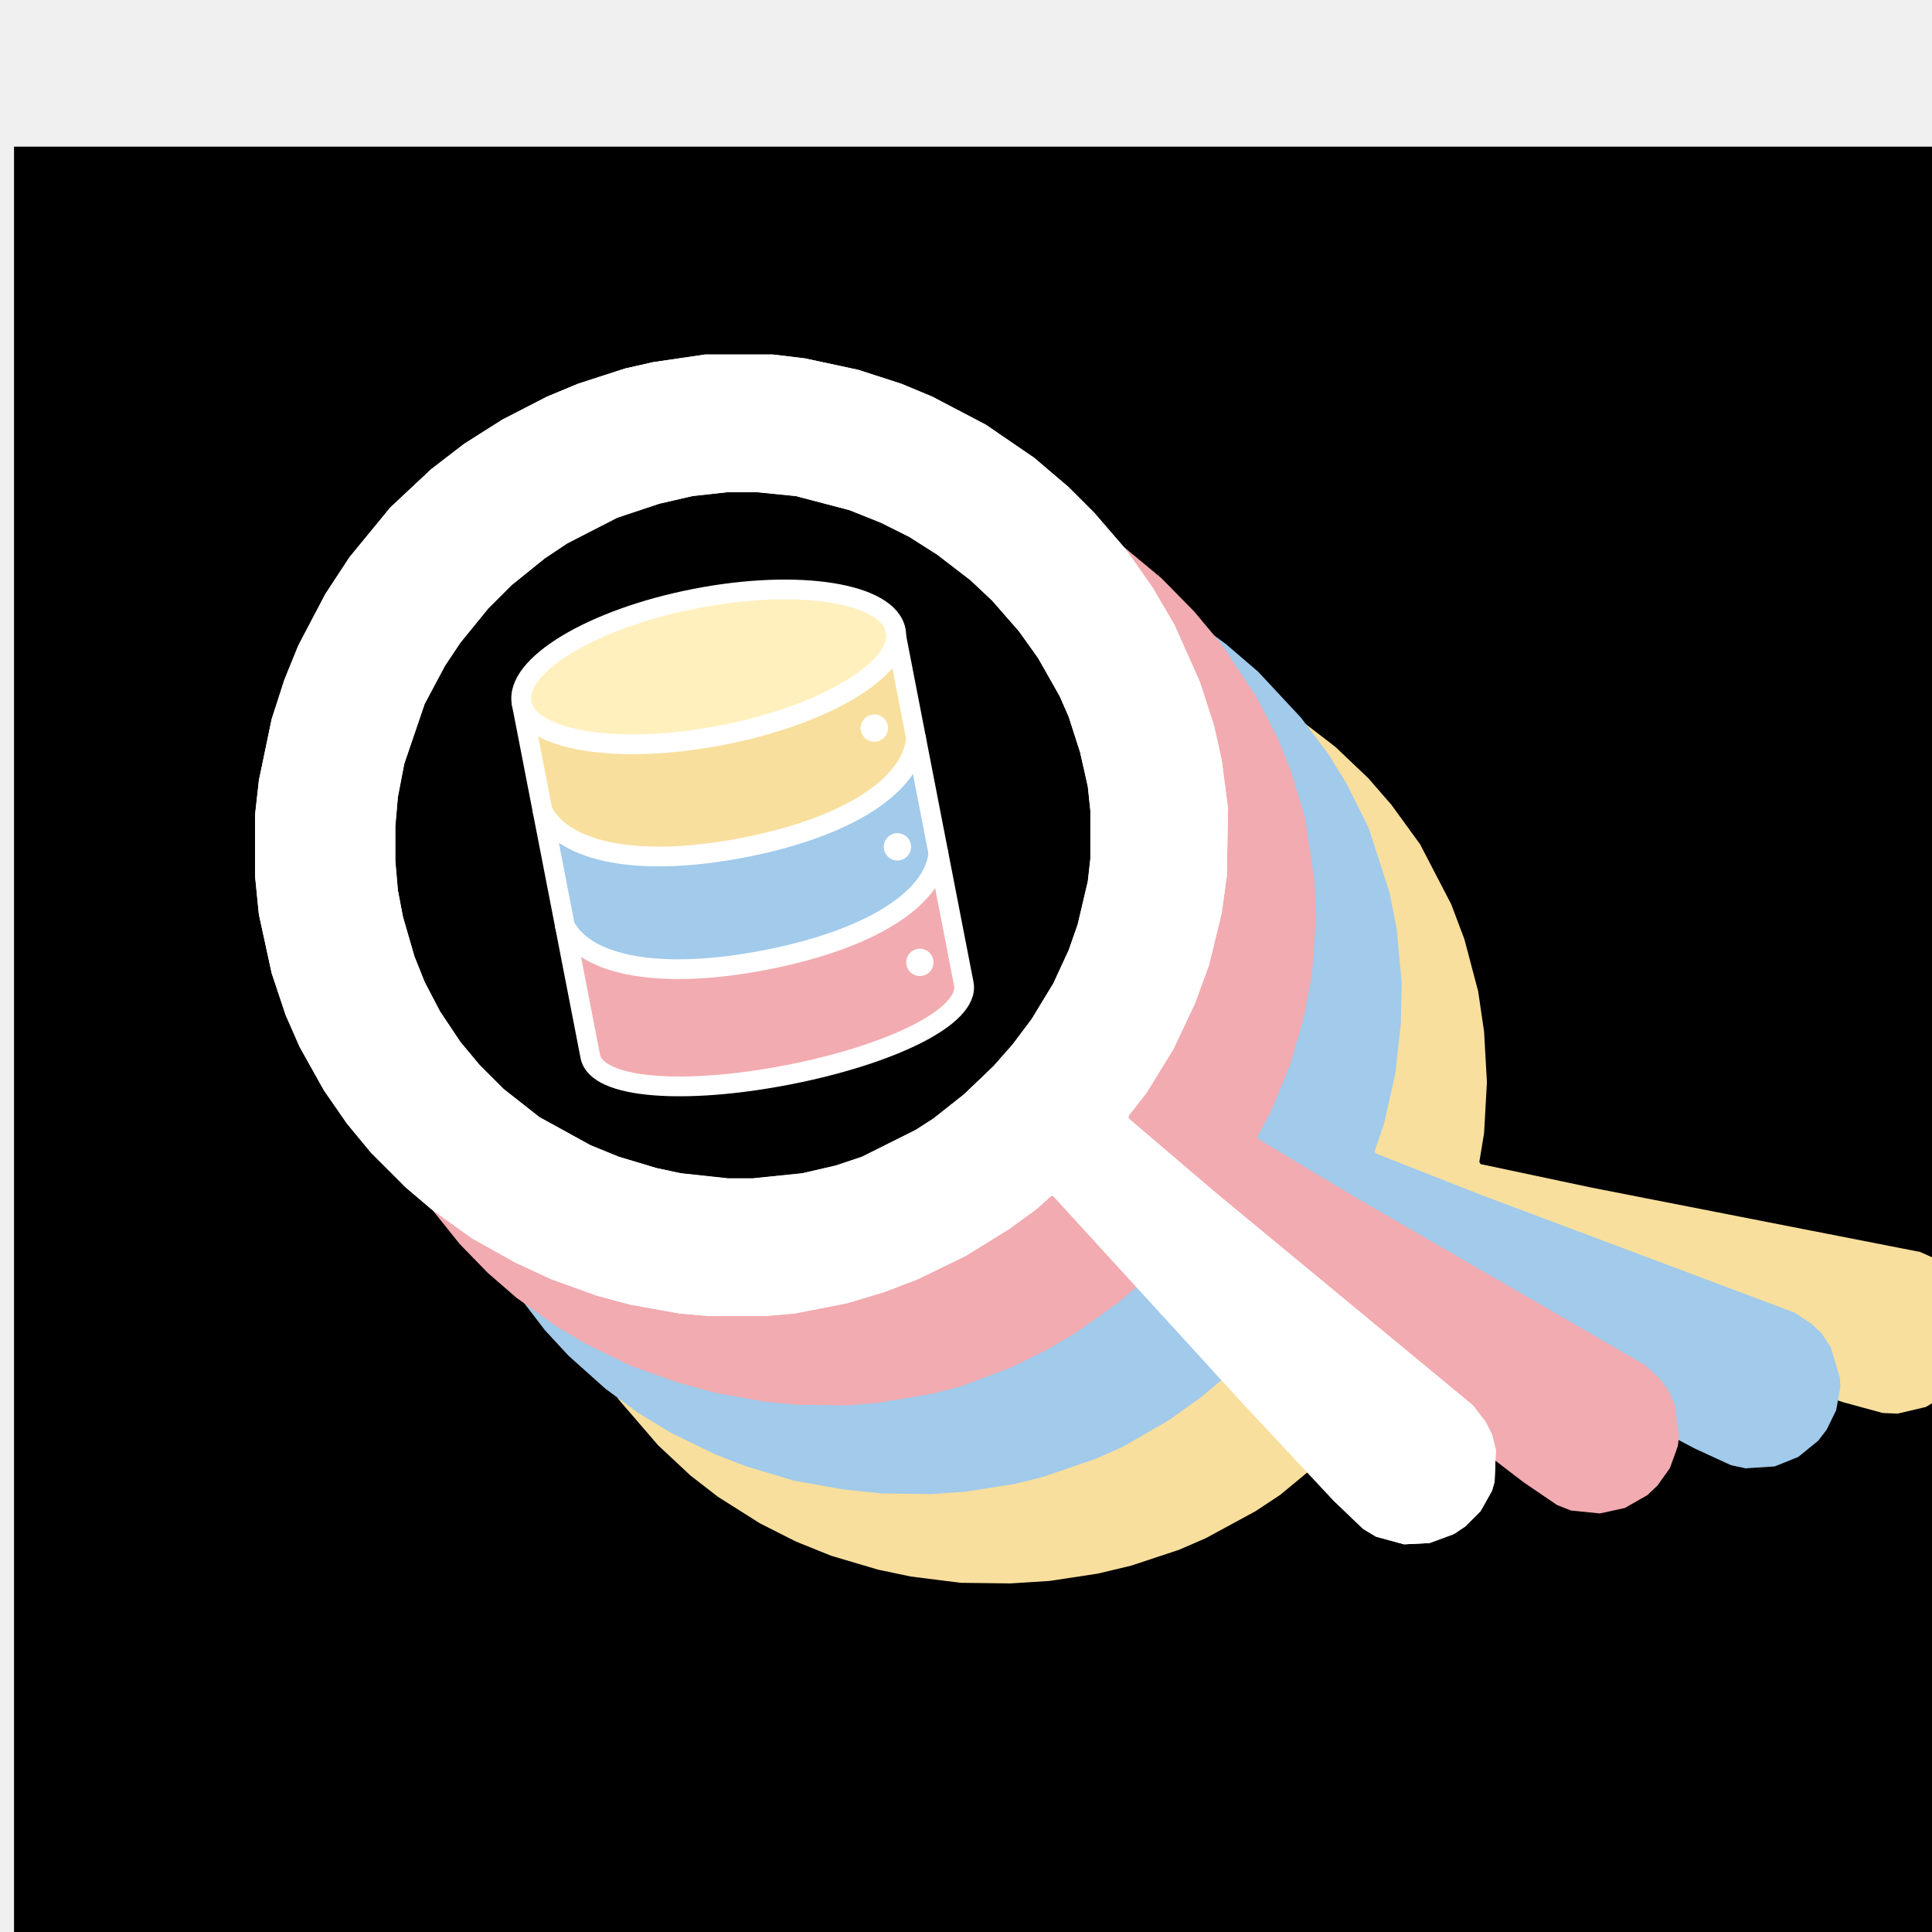
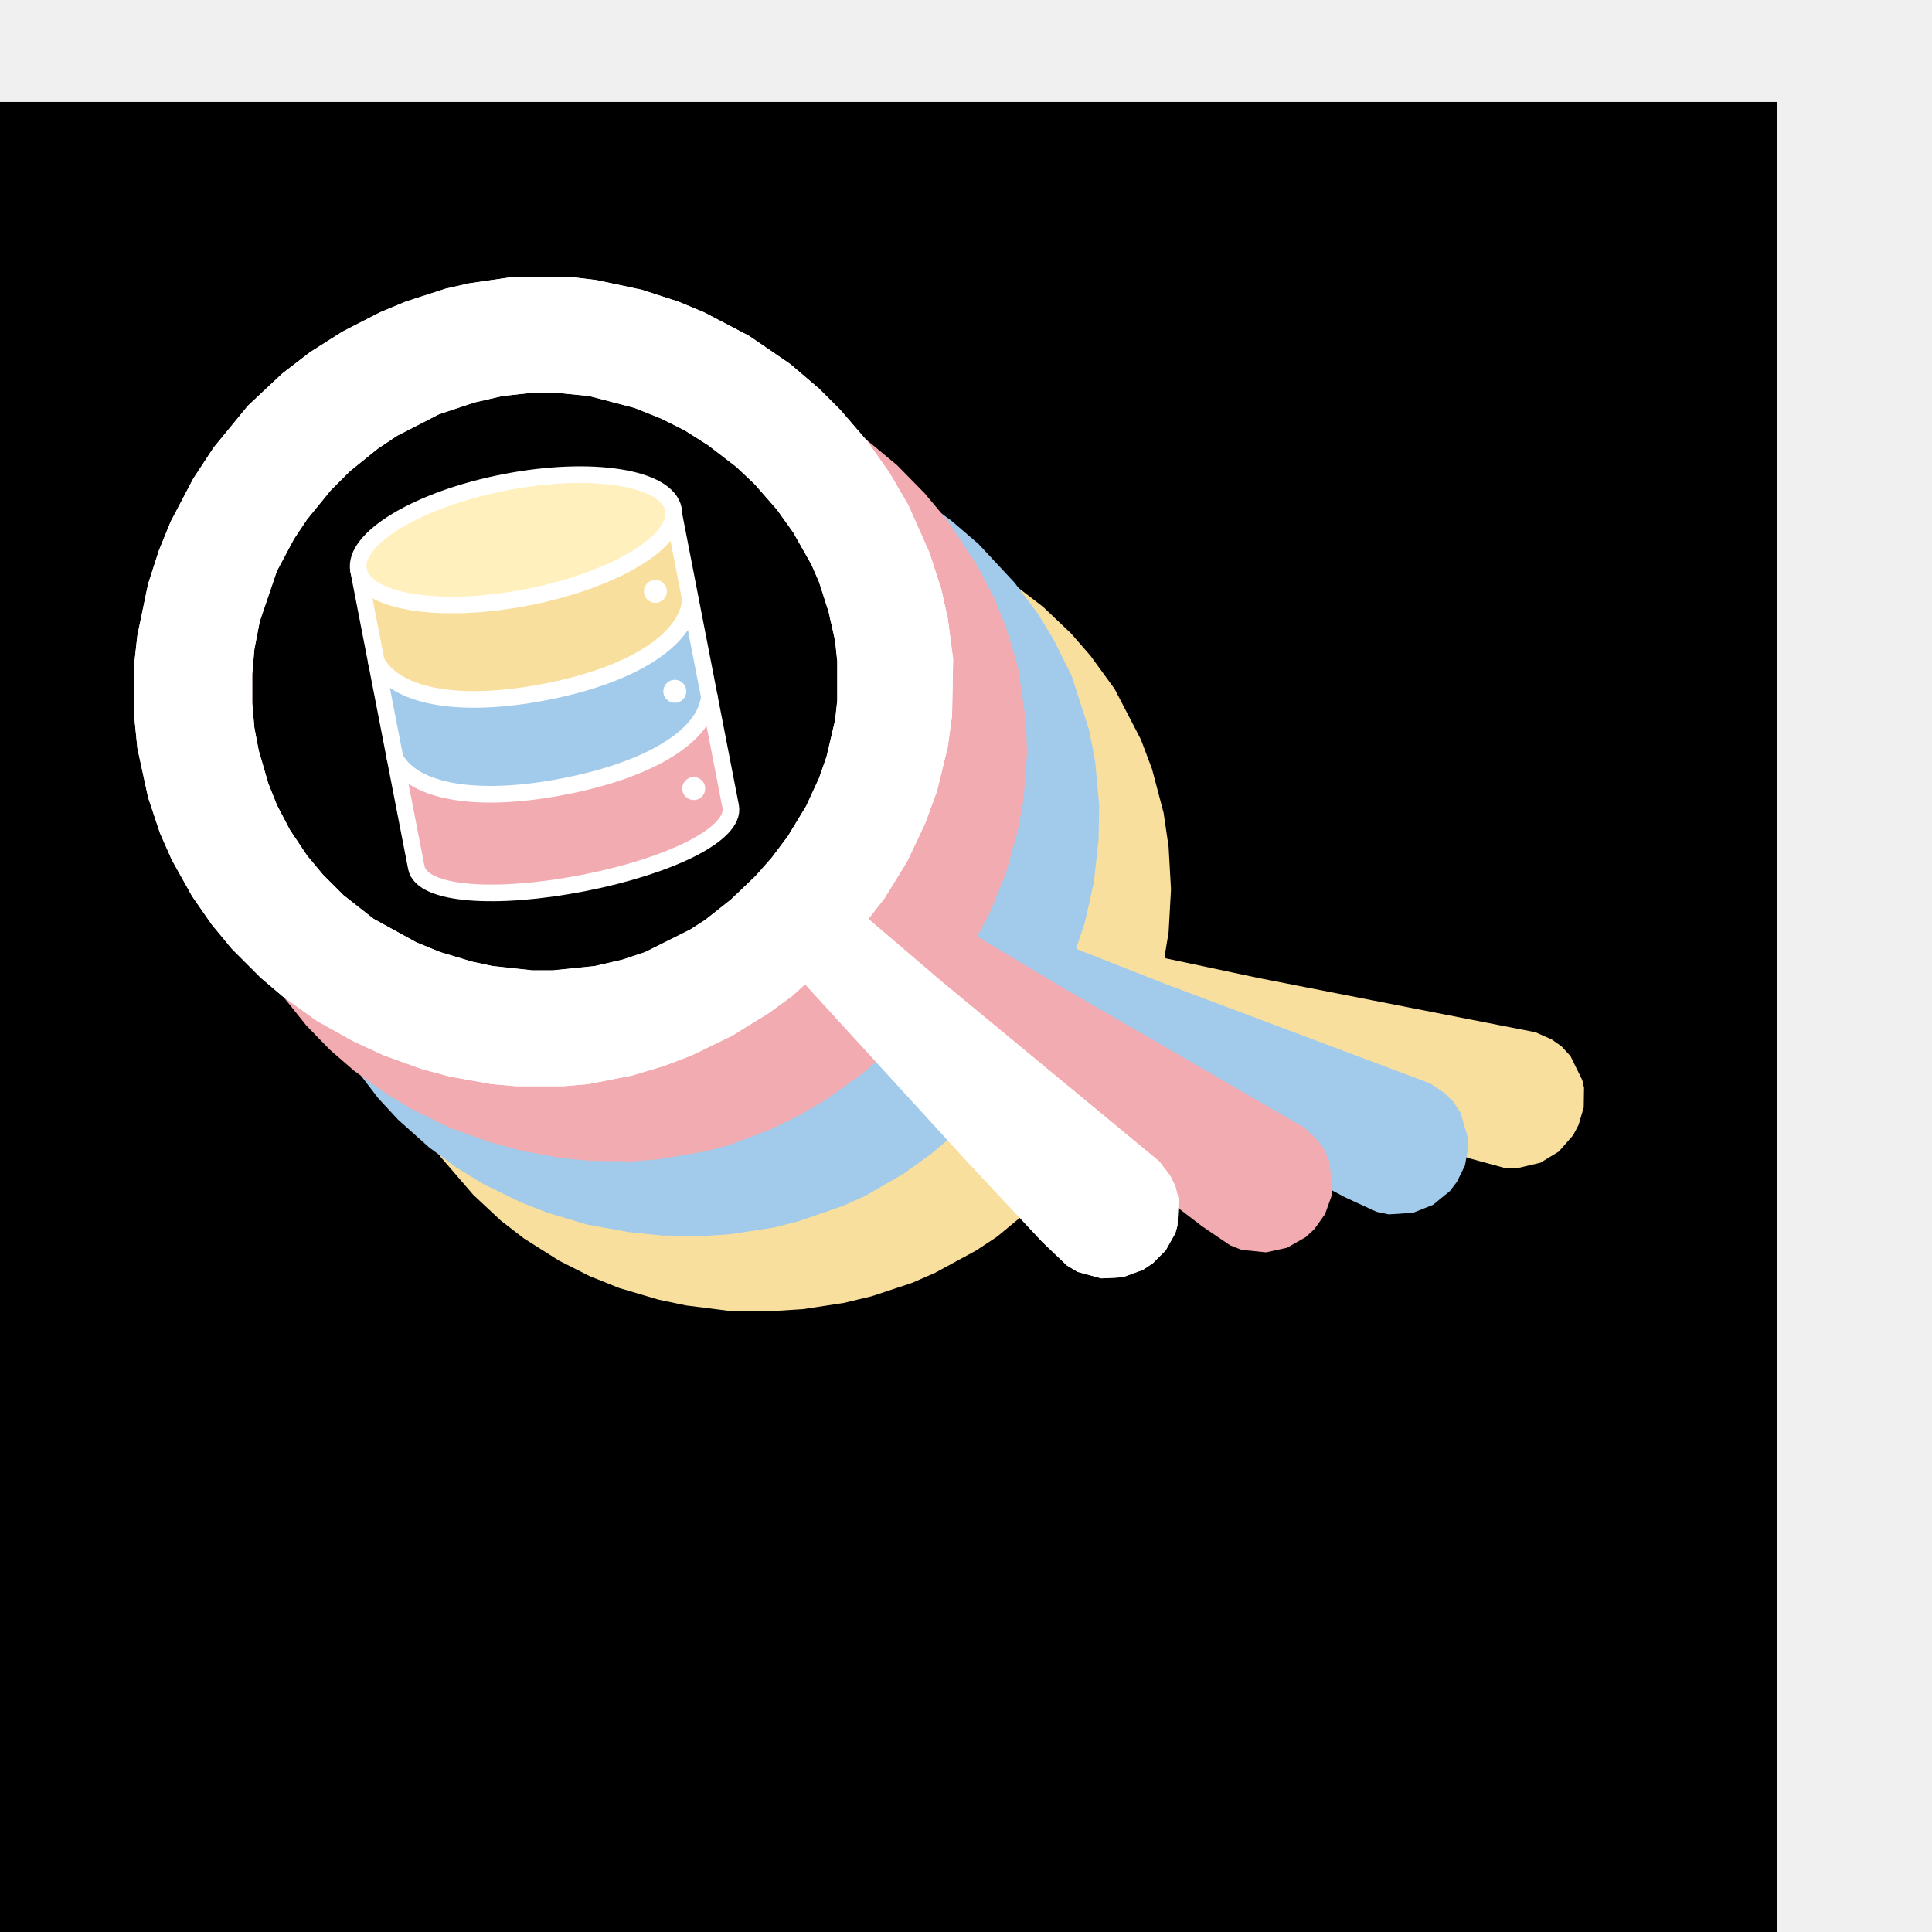
- <svg xmlns="http://www.w3.org/2000/svg" xmlns:xlink="http://www.w3.org/1999/xlink" width="1536" height="1536" viewBox="-115 -110 1515 1515" role="img" aria-labelledby="title desc">
+ <svg xmlns="http://www.w3.org/2000/svg" xmlns:xlink="http://www.w3.org/1999/xlink" width="1536" height="1536" viewBox="-40 -90 1800 1800" role="img" aria-labelledby="title desc">
  <defs>
    <path id="magnifier" fill-rule="evenodd" d="M288 191 L258 223 L238 249 L219 279 L201 314 L191 338 L179 375 L174 397 L168 438 L168 491 L171 516 L180 558 L191 592 L201 616 L223 658 L249 696 L272 723 L292 743 L321 768 L351 789 L380 806 L425 826 L459 837 L486 843 L524 848 L577 847 L606 843 L647 833 L677 822 L713 805 L747 784 L765 770 L767 770 L825 838 L992 1040 L1005 1050 L1015 1055 L1027 1058 L1052 1057 L1059 1055 L1075 1046 L1087 1034 L1093 1025 L1100 1006 L1101 986 L1095 964 L1089 954 L1067 931 L991 860 L828 711 L828 709 L838 698 L854 676 L875 642 L893 605 L903 579 L912 549 L920 508 L922 485 L922 441 L920 418 L913 379 L906 353 L893 317 L880 289 L861 255 L838 223 L821 203 L794 176 L771 157 L745 139 L711 120 L686 109 L653 98 L607 88 L577 85 L529 85 L502 88 L454 98 L423 108 L396 119 L356 140 L327 159 Z M538 195 L565 195 L588 197 L609 201 L640 210 L660 218 L683 230 L707 246 L725 261 L744 280 L766 308 L788 348 L797 370 L806 400 L810 419 L814 456 L814 475 L810 514 L804 540 L797 561 L776 603 L767 617 L748 641 L726 664 L709 679 L689 694 L661 711 L635 723 L615 730 L581 738 L563 740 L526 740 L507 738 L480 732 L452 723 L436 716 L406 699 L385 684 L361 663 L345 646 L325 620 L311 598 L300 576 L290 551 L279 509 L276 479 L276 455 L279 428 L285 402 L296 369 L316 330 L328 312 L349 286 L367 268 L394 246 L412 234 L442 218 L489 202 L515 197 Z" />
    <path id="lens-opening" d="M538 195 L565 195 L588 197 L609 201 L640 210 L660 218 L683 230 L707 246 L725 261 L744 280 L766 308 L788 348 L797 370 L806 400 L810 419 L814 456 L814 475 L810 514 L804 540 L797 561 L776 603 L767 617 L748 641 L726 664 L709 679 L689 694 L661 711 L635 723 L615 730 L581 738 L563 740 L526 740 L507 738 L480 732 L452 723 L436 716 L406 699 L385 684 L361 663 L345 646 L325 620 L311 598 L300 576 L290 551 L279 509 L276 479 L276 455 L279 428 L285 402 L296 369 L316 330 L328 312 L349 286 L367 268 L394 246 L412 234 L442 218 L489 202 L515 197 Z" />
    <clipPath id="cylinder-clip">
      <path d="M60 356                C60 294 188 249 353 249                C518 249 645 294 645 356                V909                C645 961 512 995 353 995                C194 995 60 962 60 909 Z" />
    </clipPath>
    <clipPath id="foreground-lens-clip" clipPathUnits="userSpaceOnUse">
      <path transform="matrix(0 1 1 0 0 0)" d="M538 195 L565 195 L588 197 L609 201 L640 210 L660 218 L683 230 L707 246 L725 261 L744 280 L766 308 L788 348 L797 370 L806 400 L810 419 L814 456 L814 475 L810 514 L804 540 L797 561 L776 603 L767 617 L748 641 L726 664 L709 679 L689 694 L661 711 L635 723 L615 730 L581 738 L563 740 L526 740 L507 738 L480 732 L452 723 L436 716 L406 699 L385 684 L361 663 L345 646 L325 620 L311 598 L300 576 L290 551 L279 509 L276 479 L276 455 L279 428 L285 402 L296 369 L316 330 L328 312 L349 286 L367 268 L394 246 L412 234 L442 218 L489 202 L515 197 Z" />
    </clipPath>
  </defs>
  <rect x="-104" y="5" width="1720" height="1720" fill="#000000" />
  <g id="magnifier-and-echoes-reoriented" transform="matrix(0 1 1 0 0 0)">
    <use id="yellow" xlink:href="#magnifier" fill="#F8DF9D" transform="translate(207.36 207.36) rotate(28.5 546.102 466.631)" />
    <use id="blue" xlink:href="#magnifier" fill="#A1CAEB" transform="translate(138.24 138.24) rotate(19 546.102 466.631)" />
    <use id="red" xlink:href="#magnifier" fill="#F2ABB0" transform="translate(69.12 69.12) rotate(9.5 546.102 466.631)" />
    <use id="white" xlink:href="#magnifier" fill="#FFFFFF" />
  </g>
  <use id="lens-interior" xlink:href="#lens-opening" fill="#000000" transform="matrix(0 1 1 0 0 0)" />
  <g id="lens-contents" clip-path="url(#foreground-lens-clip)">
    <g id="lens-artwork-layout" transform="translate(-79.471 79.471)">
      <g id="pastel-repository-art">
        <g id="repository-cylinder-placement" transform="rotate(-11 546.102 466.631) translate(366.072 149.411) scale(0.51)">
          <g id="repository-cylinder">
            <g clip-path="url(#cylinder-clip)">
              <path id="bottom-red" fill="#F2ABB0" d="M60 356 C60 294 188 249 353 249                C518 249 645 294 645 356 V909                C645 961 512 995 353 995                C194 995 60 962 60 909 Z" />
              <path id="middle-blue" fill="#A1CAEB" d="M60 525 C81 595 191 639 353 639                C515 639 624 595 645 525                V705 C625 773 515 815 353 815                C191 815 81 773 60 705 Z" />
              <path id="top-yellow" fill="#F8DF9D" d="M60 356 C81 420 191 463 353 463                C515 463 624 420 645 356                V525 C624 594 515 639 353 639                C191 639 81 594 60 525 Z" />
              <ellipse id="top-oval" cx="353" cy="356" rx="293" ry="107" fill="#FFF0BD" />
            </g>
            <g fill="none" stroke="#FFFFFF" stroke-width="30.4" stroke-linejoin="round" stroke-linecap="round">
              <path id="outer-wall-and-base" d="M60 356 V909                C60 961 194 995 353 995                C512 995 645 961 645 909 V356" />
              <path id="upper-tier-divider" d="M60 525 C81 595 191 639 353 639                C515 639 624 595 645 525" />
              <path id="lower-tier-divider" d="M60 705 C81 773 191 815 353 815                C515 815 624 773 645 705" />
              <ellipse id="top-rim" cx="353" cy="356" rx="293" ry="107" />
            </g>
            <g id="tier-indicators" fill="#FFFFFF">
              <circle id="yellow-indicator" cx="585" cy="497" r="21" />
              <circle id="blue-indicator" cx="585" cy="683" r="21" />
              <circle id="red-indicator" cx="585" cy="864" r="21" />
            </g>
          </g>
        </g>
      </g>
    </g>
  </g>
  <use id="foreground-rim-top" xlink:href="#magnifier" fill="#FFFFFF" transform="matrix(0 1 1 0 0 0)" />
</svg>
